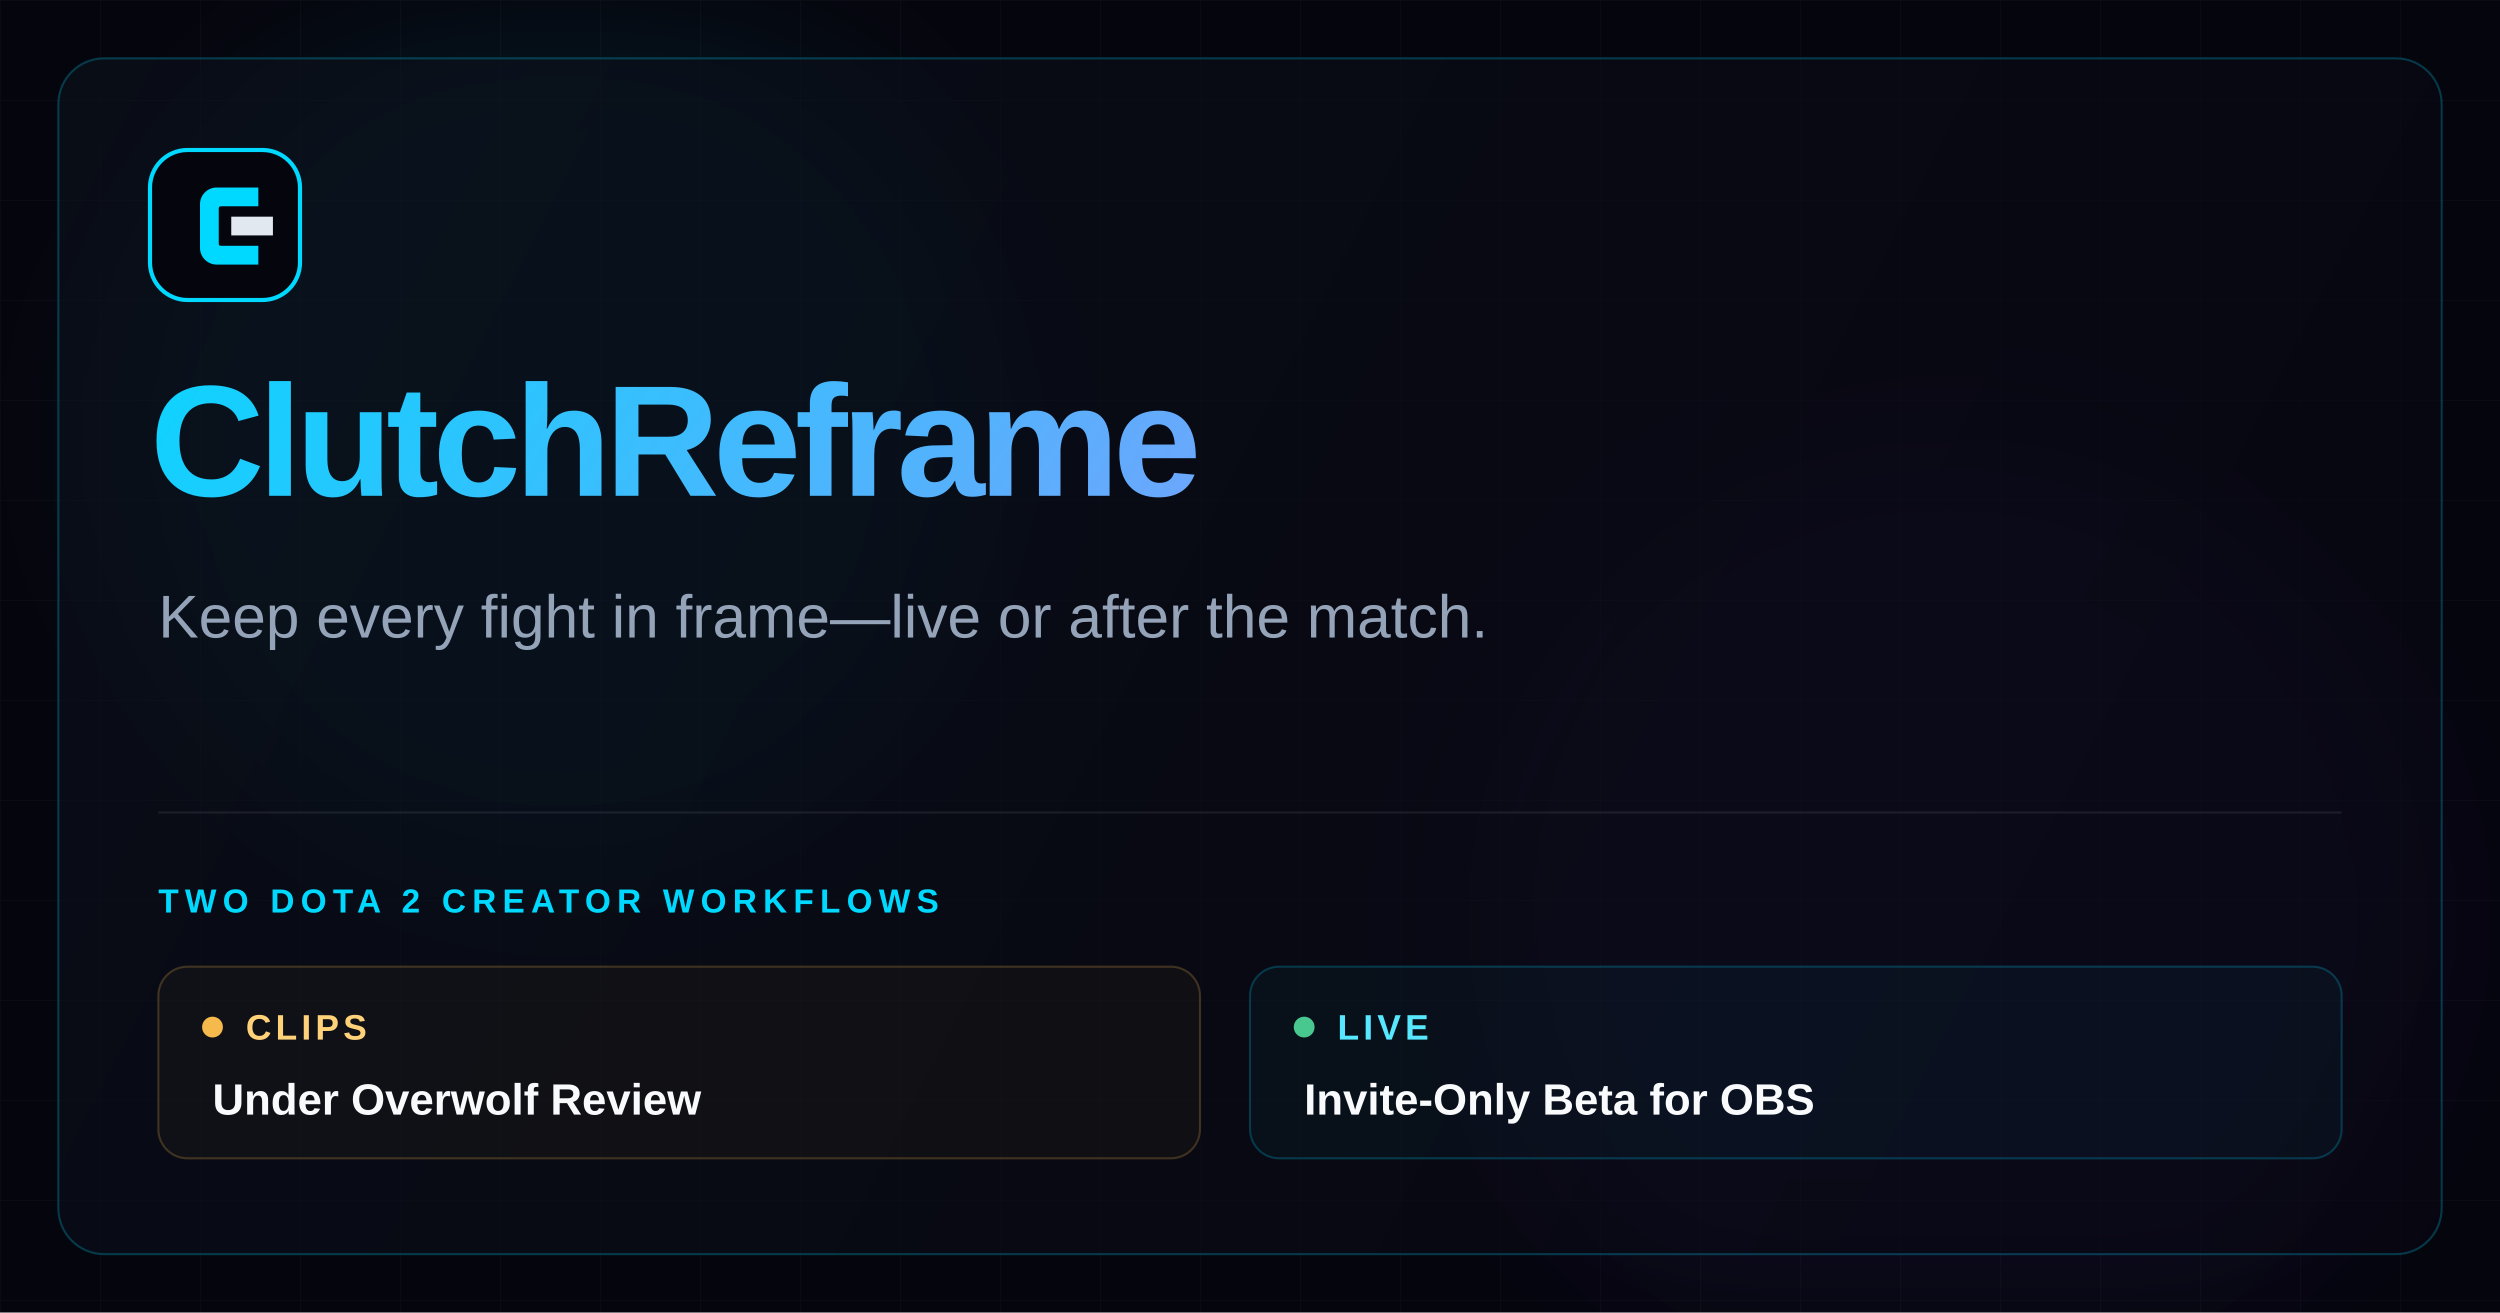
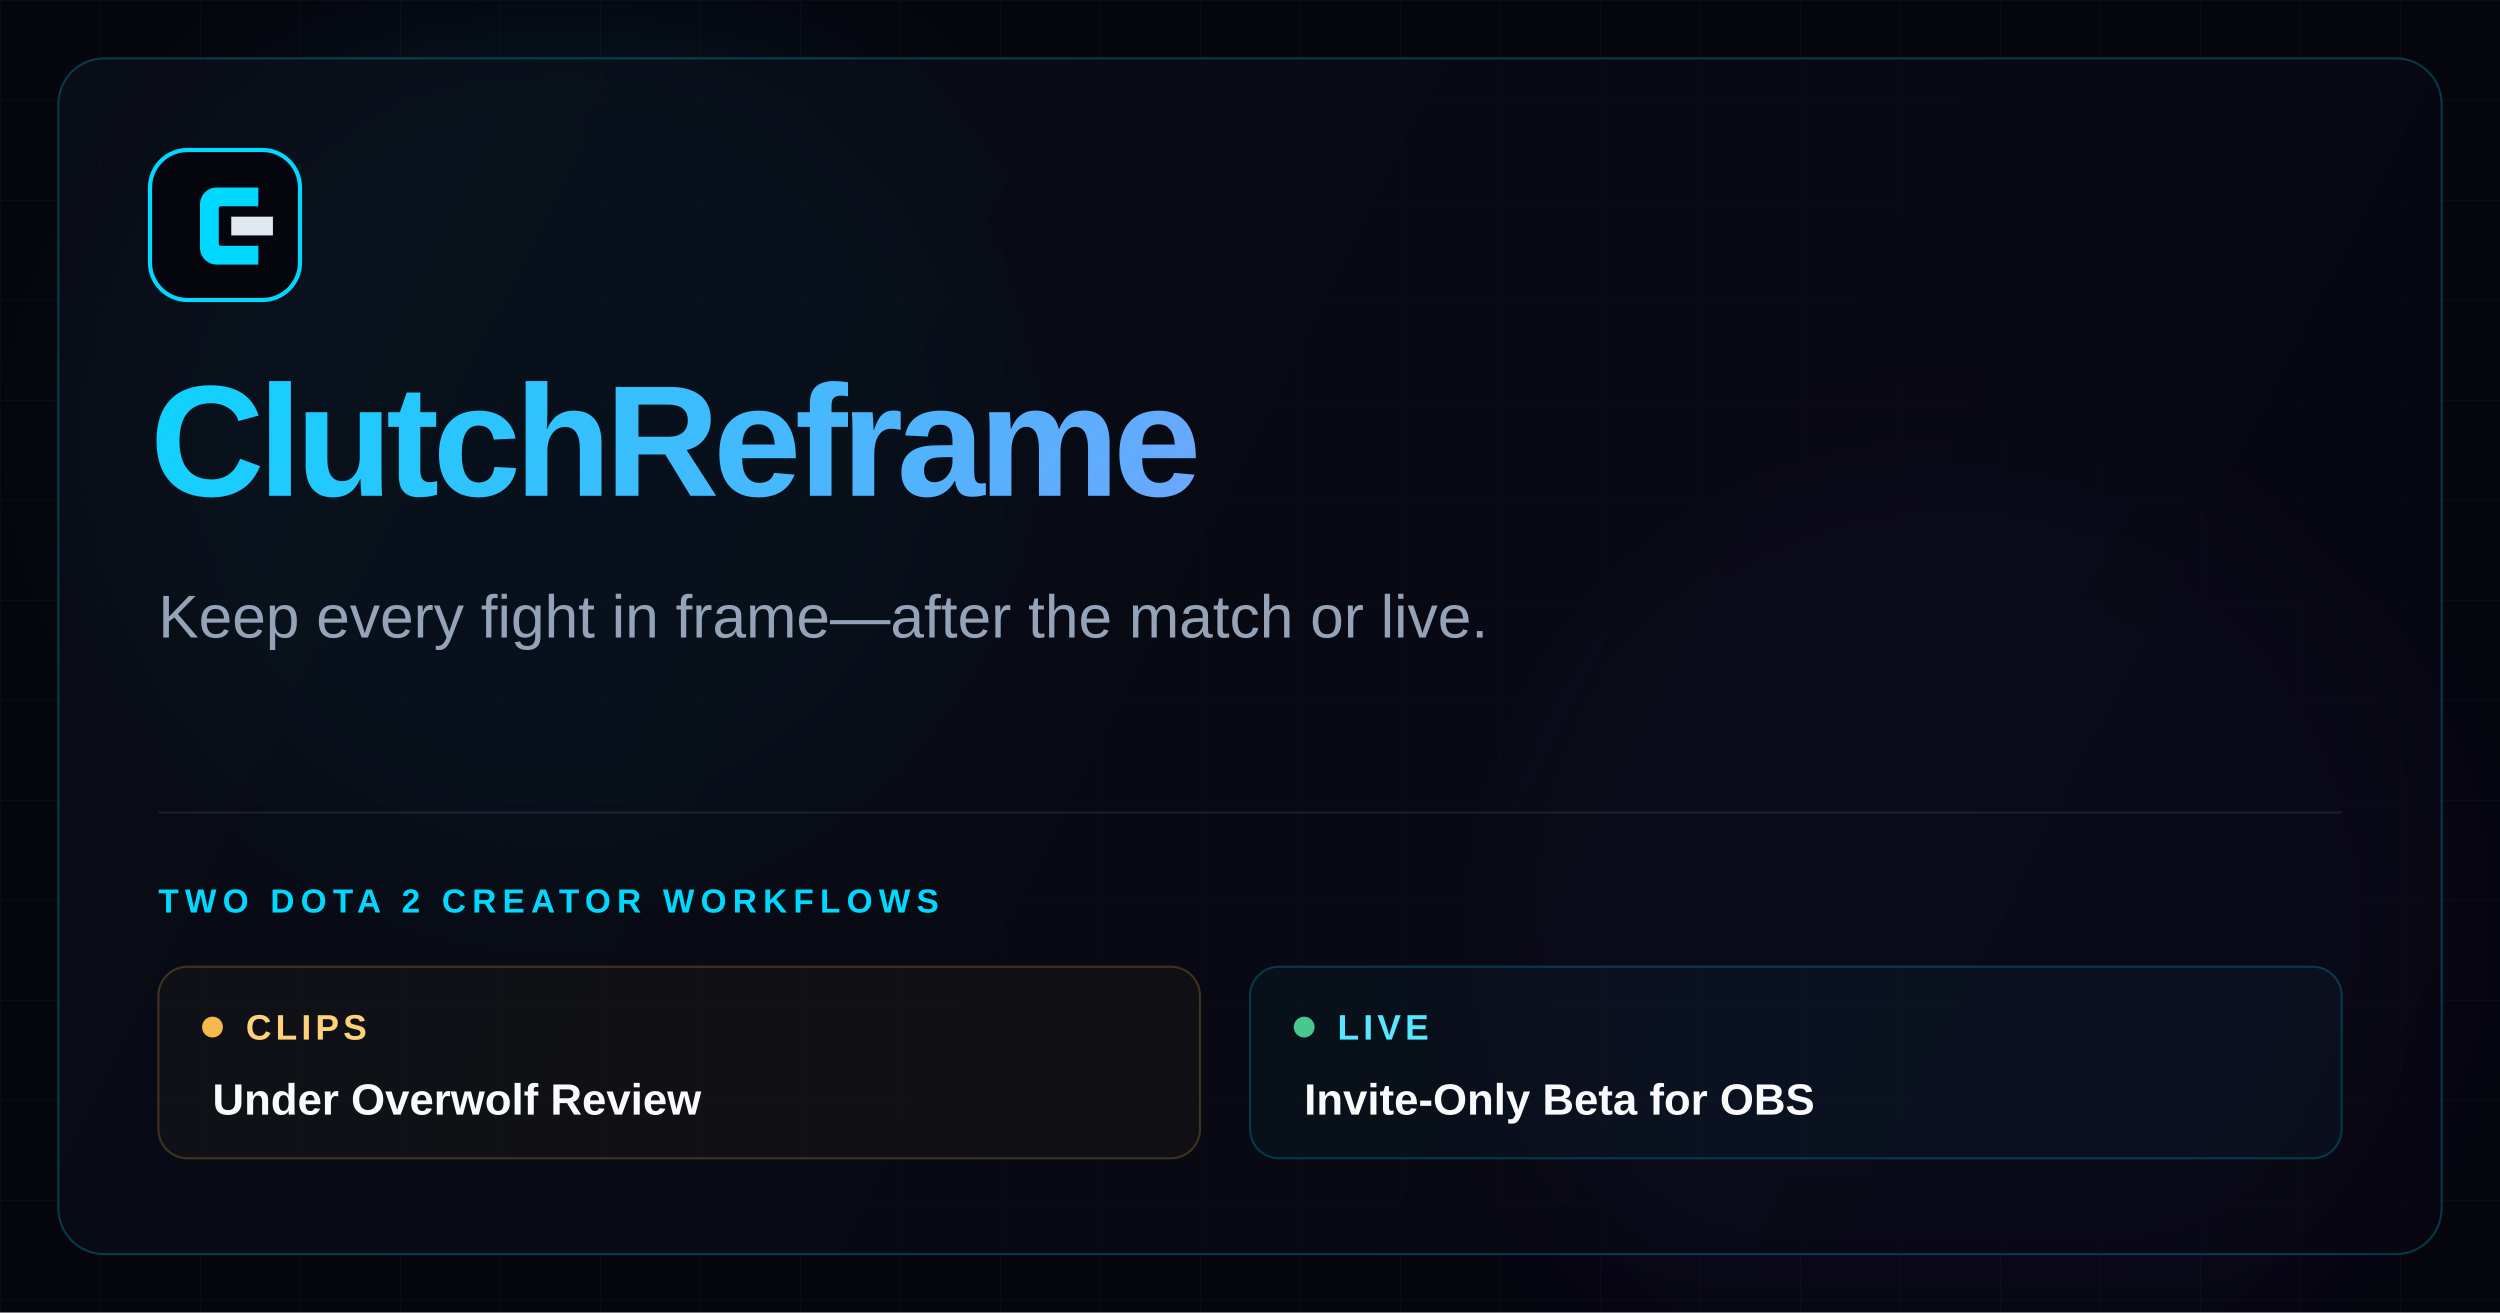
<svg xmlns="http://www.w3.org/2000/svg" width="1200" height="630" viewBox="0 0 1200 630" role="img" aria-labelledby="title desc">
  <defs>
    <linearGradient id="brand" x1="74" y1="68" x2="714" y2="528" gradientUnits="userSpaceOnUse">
      <stop stop-color="#00d9ff" />
      <stop offset="1" stop-color="#a78bfa" />
    </linearGradient>
    <linearGradient id="panel" x1="60" y1="40" x2="1140" y2="590" gradientUnits="userSpaceOnUse">
      <stop stop-color="#0b111c" />
      <stop offset="1" stop-color="#080712" />
    </linearGradient>
    <pattern id="grid" width="48" height="48" patternUnits="userSpaceOnUse">
      <path d="M48 0H0V48" fill="none" stroke="#ffffff" stroke-opacity=".025" />
    </pattern>
    <filter id="glow" x="-50%" y="-50%" width="200%" height="200%">
      <feGaussianBlur stdDeviation="36" />
    </filter>
  </defs>
  <rect width="1200" height="630" fill="#05050d" />
  <rect width="1200" height="630" fill="url(#grid)" />
  <circle cx="270" cy="210" r="210" fill="#00d9ff" fill-opacity=".07" filter="url(#glow)" />
  <circle cx="935" cy="440" r="230" fill="#7c3aed" fill-opacity=".08" filter="url(#glow)" />
  <rect x="28" y="28" width="1144" height="574" rx="22" fill="url(#panel)" fill-opacity=".62" stroke="#00d9ff" stroke-opacity=".24" />
  <g transform="translate(72 72)">
    <rect width="72" height="72" rx="18" fill="#05050d" stroke="url(#brand)" stroke-width="2" />
    <path d="M24 26c0-4.4 3.6-8 8-8h20v9H34c-.6 0-1 .4-1 1v17c0 .6.4 1 1 1h18v9H32c-4.4 0-8-3.6-8-8V26Z" fill="url(#brand)" />
    <path d="M39 32h20v9H39z" fill="#e2e8f0" />
  </g>
  <text x="72" y="238" fill="url(#brand)" font-family="Arial, Helvetica, sans-serif" font-size="76" font-weight="700" letter-spacing="-3">ClutchReframe</text>
-   <text x="76" y="306" fill="#94a3b8" font-family="Arial, Helvetica, sans-serif" font-size="29" font-weight="400">Keep every fight in frame—live or after the match.</text>
+   <text x="76" y="306" fill="#94a3b8" font-family="Arial, Helvetica, sans-serif" font-size="29" font-weight="400">Keep every fight in frame—after the match or live.</text>
  <line x1="76" y1="390" x2="1124" y2="390" stroke="#ffffff" stroke-opacity=".08" />
  <text x="76" y="438" fill="#00d9ff" font-family="Arial, Helvetica, sans-serif" font-size="16" font-weight="700" letter-spacing="3">TWO DOTA 2 CREATOR WORKFLOWS</text>
  <rect x="76" y="464" width="500" height="92" rx="14" fill="#f5b94c" fill-opacity=".035" stroke="#f5b94c" stroke-opacity=".22" />
  <circle cx="102" cy="493" r="5" fill="#f5b94c" />
  <text x="118" y="499" fill="#ffd27a" font-family="Arial, Helvetica, sans-serif" font-size="17" font-weight="700" letter-spacing="2">CLIPS</text>
  <text x="102" y="535" fill="#f8fafc" font-family="Arial, Helvetica, sans-serif" font-size="21" font-weight="600">Under Overwolf Review</text>
  <rect x="600" y="464" width="524" height="92" rx="14" fill="#00d9ff" fill-opacity=".035" stroke="#00d9ff" stroke-opacity=".22" />
  <circle cx="626" cy="493" r="5" fill="#48c78e" />
  <text x="642" y="499" fill="#57e8ff" font-family="Arial, Helvetica, sans-serif" font-size="17" font-weight="700" letter-spacing="2">LIVE</text>
  <text x="626" y="535" fill="#f8fafc" font-family="Arial, Helvetica, sans-serif" font-size="21" font-weight="600">Invite-Only Beta for OBS</text>
</svg>
